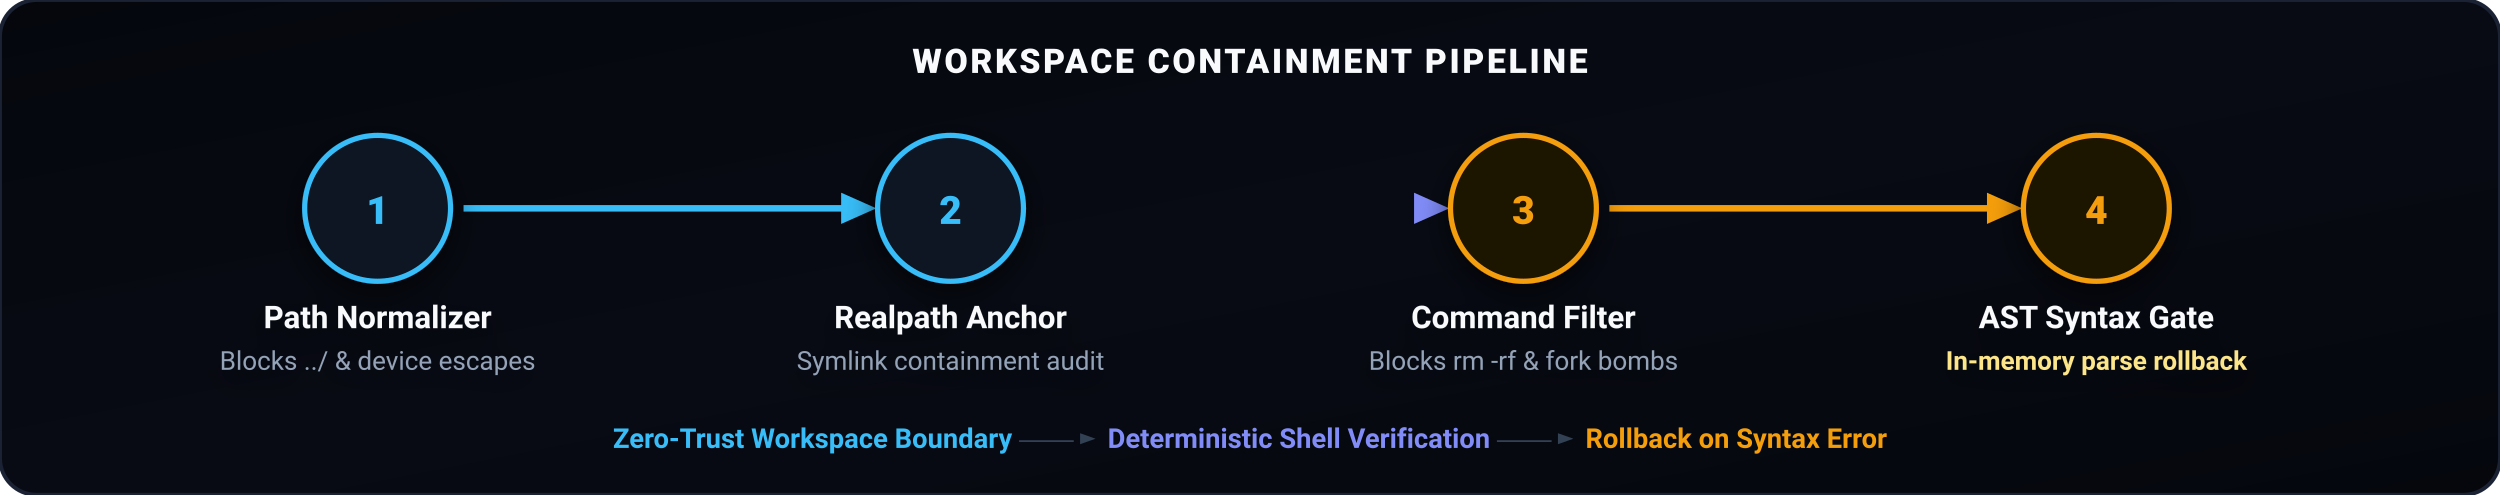
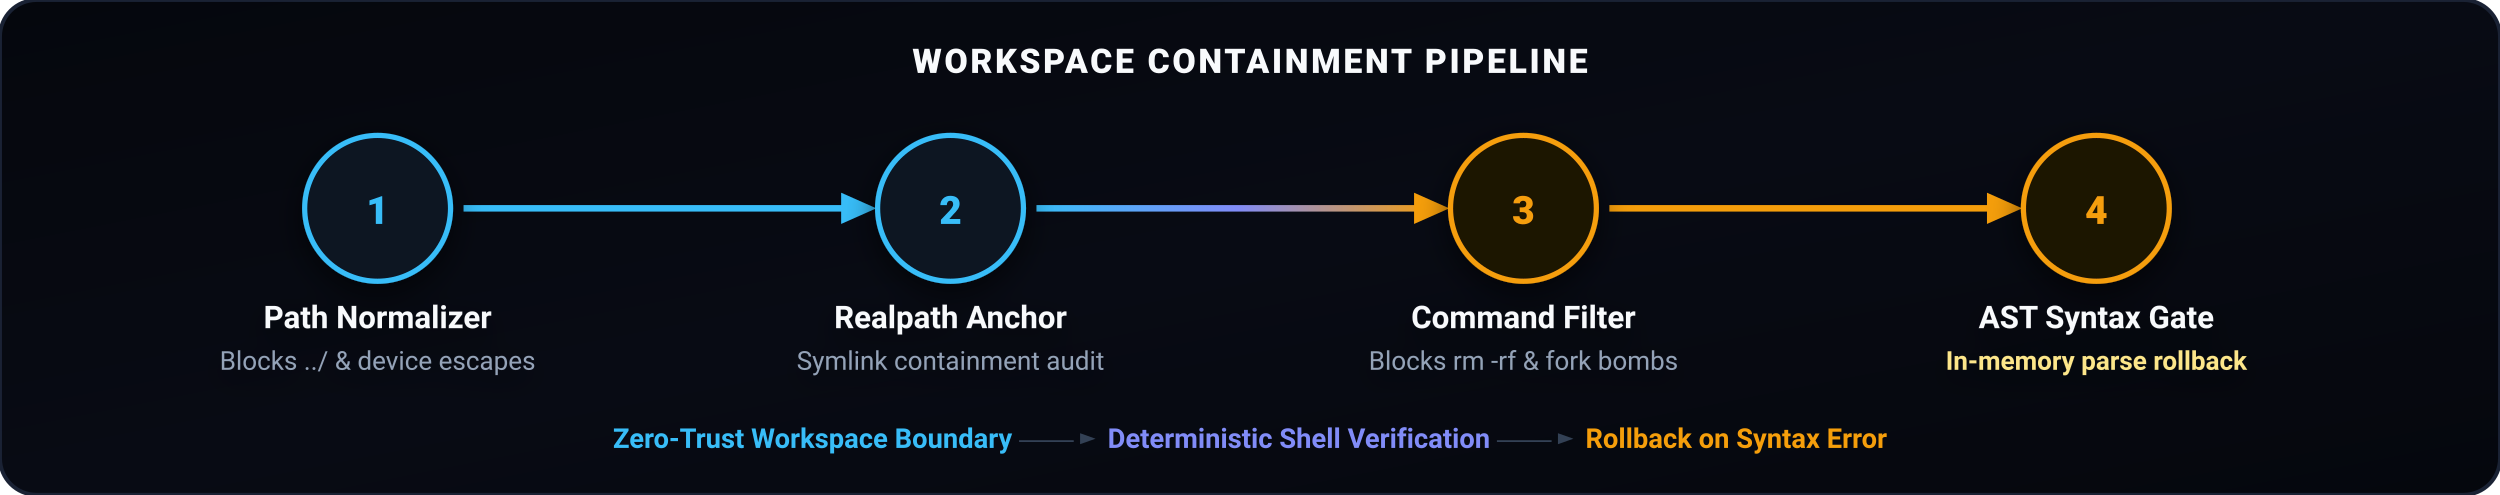
<svg xmlns="http://www.w3.org/2000/svg" viewBox="0 0 960 190" width="100%" height="100%" role="img" aria-label="Castor Workspace Containment Pipeline: 4 deterministic security stages with explicit flow arrows" style="font-family: -apple-system, BlinkMacSystemFont, 'Segoe UI', Roboto, Helvetica, Arial, sans-serif;">
  <defs>
    <linearGradient id="bgSec3" x1="0%" y1="0%" x2="100%" y2="100%">
      <stop offset="0%" stop-color="#05070d" />
      <stop offset="50%" stop-color="#080b14" />
      <stop offset="100%" stop-color="#05070d" />
    </linearGradient>
    <marker id="arr-sec-blue" viewBox="0 0 10 10" refX="6" refY="5" markerWidth="6" markerHeight="6" orient="auto-start-reverse">
      <path d="M 0 1 L 9 5 L 0 9 z" fill="#38bdf8" />
    </marker>
    <marker id="arr-sec-mid" viewBox="0 0 10 10" refX="6" refY="5" markerWidth="6" markerHeight="6" orient="auto-start-reverse">
-       <path d="M 0 1 L 9 5 L 0 9 z" fill="#818cf8" />
+       <path d="M 0 1 L 9 5 L 0 9 z" fill="#f59e0b" />
    </marker>
    <marker id="arr-sec-amber" viewBox="0 0 10 10" refX="6" refY="5" markerWidth="6" markerHeight="6" orient="auto-start-reverse">
      <path d="M 0 1 L 9 5 L 0 9 z" fill="#f59e0b" />
    </marker>
-     <linearGradient id="secBeamMid" x1="0%" y1="0%" x2="100%" y2="0%">
+     <linearGradient id="secBeamMid" gradientUnits="userSpaceOnUse" x1="398" y1="80" x2="552" y2="80">
      <stop offset="0%" stop-color="#38bdf8" />
      <stop offset="50%" stop-color="#818cf8" />
      <stop offset="100%" stop-color="#f59e0b" />
    </linearGradient>
    <filter id="shadowSec3" x="-10%" y="-10%" width="120%" height="120%">
      <feDropShadow dx="0" dy="4" stdDeviation="6" flood-color="#000000" flood-opacity="0.6" />
    </filter>
  </defs>
  <rect width="960" height="190" rx="14" fill="url(#bgSec3)" stroke="#1a2234" stroke-width="1.5" />
  <text x="480" y="28" fill="#f8fafc" font-size="13" font-weight="800" letter-spacing="1" text-anchor="middle">WORKSPACE CONTAINMENT PIPELINE</text>
  <line x1="178" y1="80" x2="332" y2="80" stroke="#38bdf8" stroke-width="2.5" marker-end="url(#arr-sec-blue)" />
  <line x1="398" y1="80" x2="552" y2="80" stroke="url(#secBeamMid)" stroke-width="2.5" marker-end="url(#arr-sec-mid)" />
  <line x1="618" y1="80" x2="772" y2="80" stroke="#f59e0b" stroke-width="2.5" marker-end="url(#arr-sec-amber)" />
  <g transform="translate(145, 80)" filter="url(#shadowSec3)">
    <circle cx="0" cy="0" r="28" fill="#091322" stroke="#38bdf8" stroke-width="2" />
    <text x="0" y="6" fill="#38bdf8" font-size="15" font-weight="800" text-anchor="middle">1</text>
    <text x="0" y="46" fill="#f8fafc" font-size="12" font-weight="700" text-anchor="middle">Path Normalizer</text>
    <text x="0" y="62" fill="#94a3b8" font-size="10" text-anchor="middle">Blocks ../ &amp; device escapes</text>
  </g>
  <g transform="translate(365, 80)" filter="url(#shadowSec3)">
    <circle cx="0" cy="0" r="28" fill="#091322" stroke="#38bdf8" stroke-width="2" />
    <text x="0" y="6" fill="#38bdf8" font-size="15" font-weight="800" text-anchor="middle">2</text>
    <text x="0" y="46" fill="#f8fafc" font-size="12" font-weight="700" text-anchor="middle">Realpath Anchor</text>
    <text x="0" y="62" fill="#94a3b8" font-size="10" text-anchor="middle">Symlink containment audit</text>
  </g>
  <g transform="translate(585, 80)" filter="url(#shadowSec3)">
    <circle cx="0" cy="0" r="28" fill="#1c1206" stroke="#f59e0b" stroke-width="2" />
    <text x="0" y="6" fill="#f59e0b" font-size="15" font-weight="800" text-anchor="middle">3</text>
    <text x="0" y="46" fill="#f8fafc" font-size="12" font-weight="700" text-anchor="middle">Command Filter</text>
    <text x="0" y="62" fill="#94a3b8" font-size="10" text-anchor="middle">Blocks rm -rf &amp; fork bombs</text>
  </g>
  <g transform="translate(805, 80)" filter="url(#shadowSec3)">
    <circle cx="0" cy="0" r="28" fill="#1c1206" stroke="#f59e0b" stroke-width="2" />
    <text x="0" y="6" fill="#f59e0b" font-size="15" font-weight="800" text-anchor="middle">4</text>
    <text x="0" y="46" fill="#f8fafc" font-size="12" font-weight="700" text-anchor="middle">AST Syntax Gate</text>
    <text x="0" y="62" fill="#fde68a" font-size="10" font-weight="700" text-anchor="middle">In-memory parse rollback</text>
  </g>
  <text x="480" y="172" fill="#64748b" font-size="10.5" font-weight="600" text-anchor="middle">
    <tspan fill="#38bdf8">Zero-Trust Workspace Boundary</tspan>
    <tspan fill="#334155">  ──►  </tspan>
    <tspan fill="#818cf8">Deterministic Shell Verification</tspan>
    <tspan fill="#334155">  ──►  </tspan>
    <tspan fill="#f59e0b">Rollback on Syntax Error</tspan>
  </text>
</svg>
